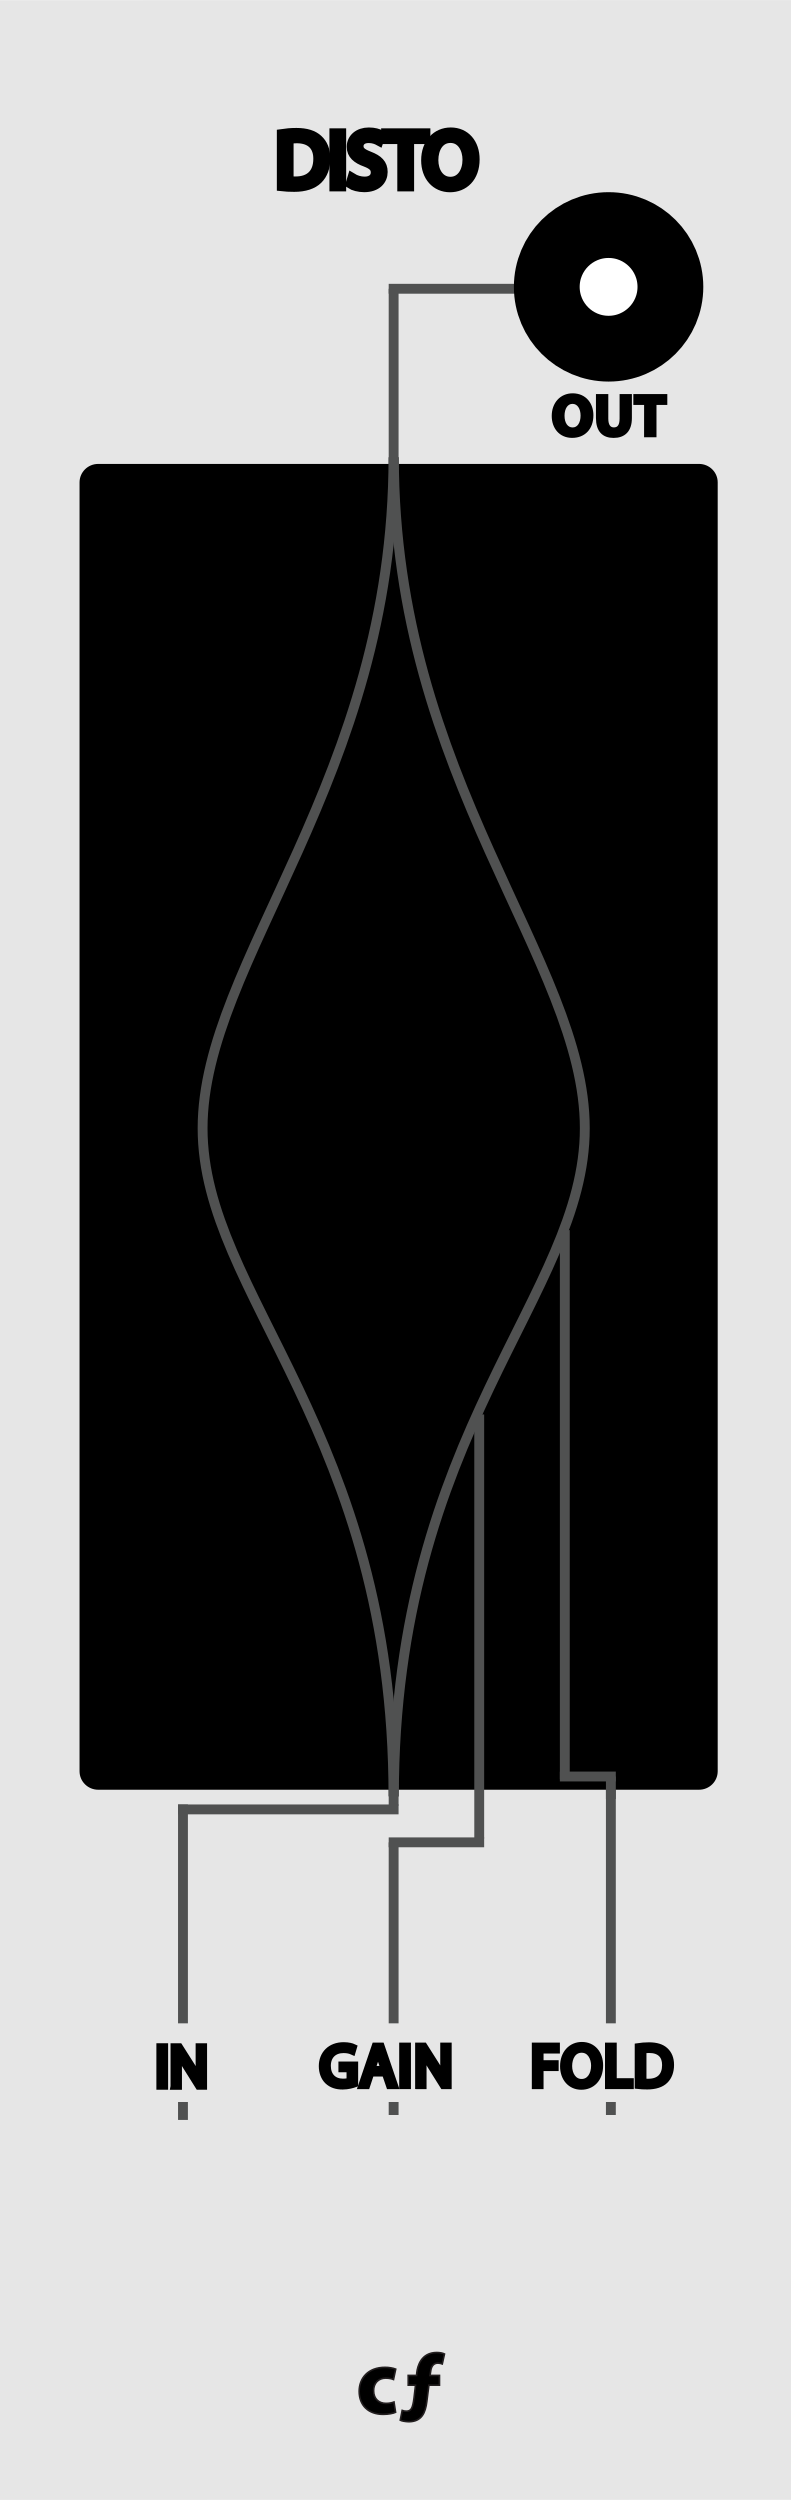
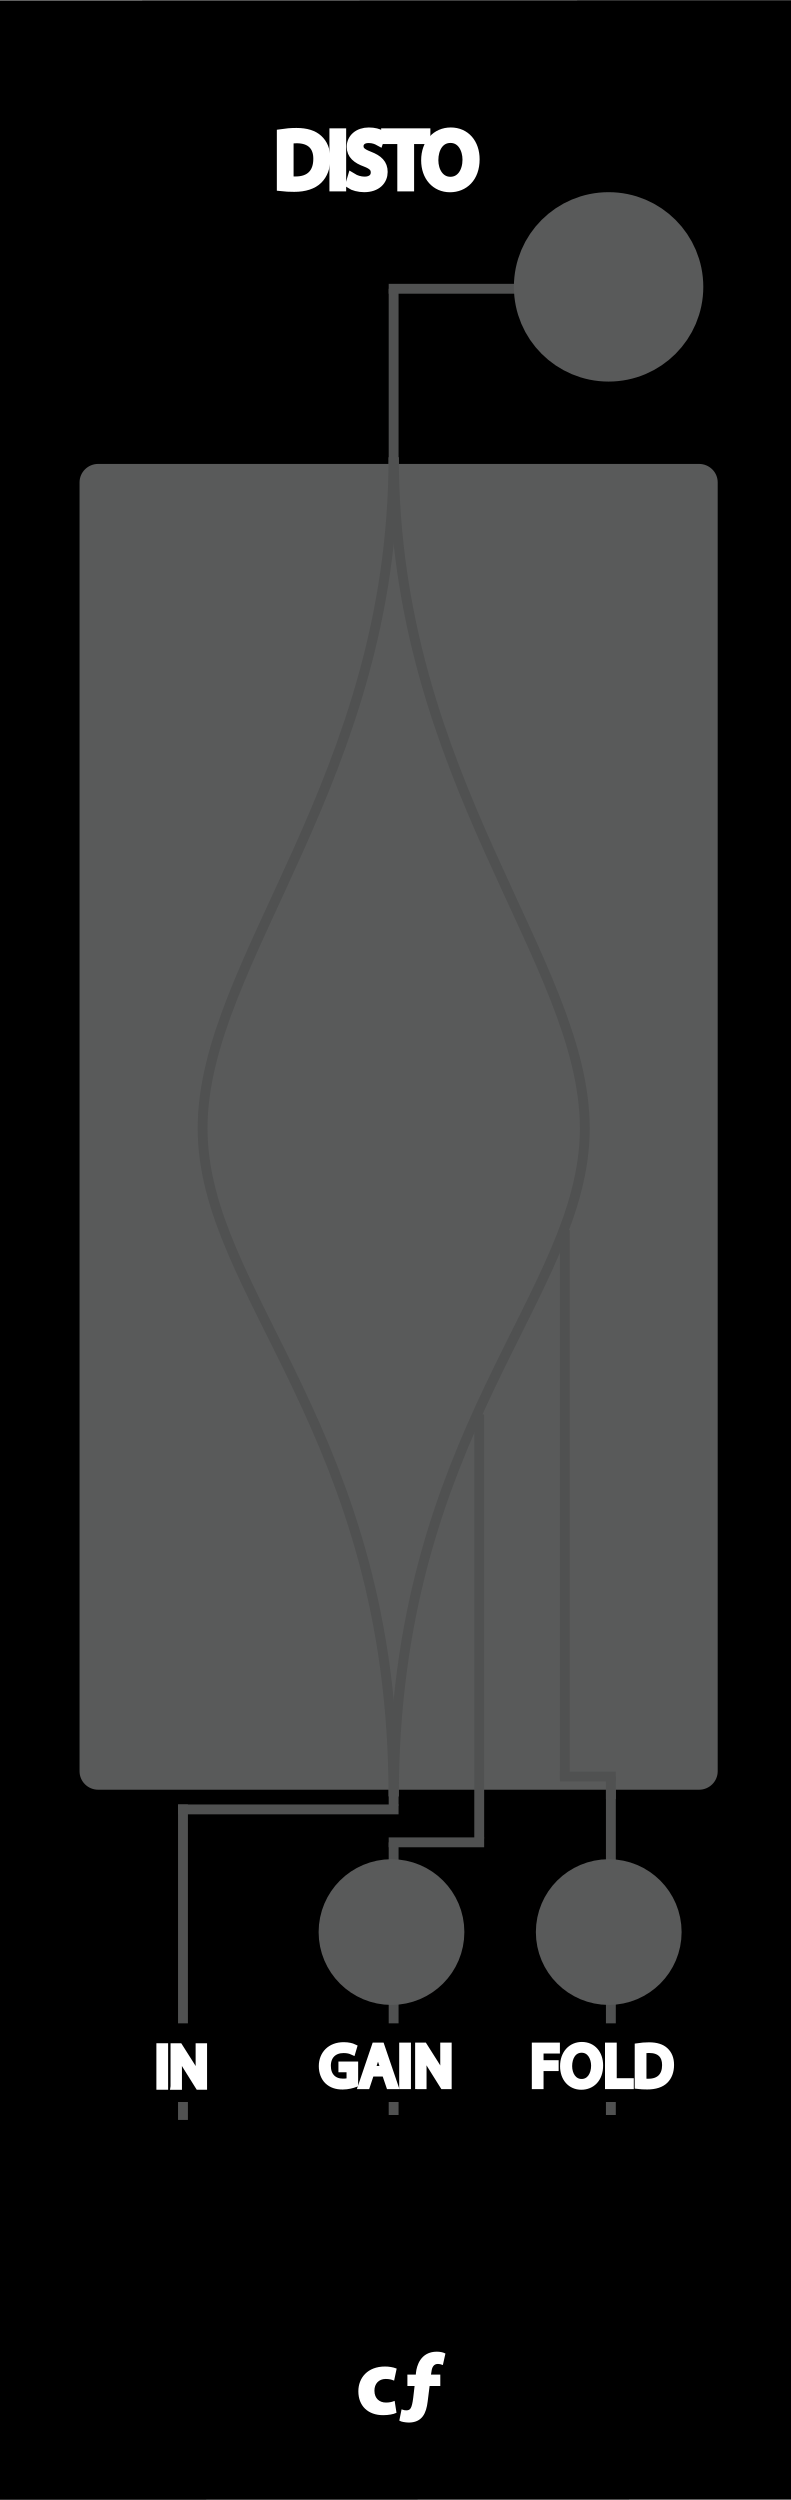
<svg xmlns="http://www.w3.org/2000/svg" version="1.1" id="svg4541" x="0px" y="0px" width="120.18px" height="380px" viewBox="0 0 120.18 380" enable-background="new 0 0 120.18 380" xml:space="preserve">
  <g>
-     <path fill="#E6E6E6" d="M-7.693,0.065l135.566-0.042v379.911l-135.566,0.043V0.065z" />
+     <path d="M-7.693,0.065l135.566-0.042v379.911l-135.566,0.043V0.065z" />
  </g>
  <line fill="none" stroke="#505151" stroke-width="1.5" stroke-miterlimit="10" x1="59.832" y1="274.448" x2="59.832" y2="43.892" />
  <line fill="none" stroke="#505151" stroke-width="1.5" stroke-linecap="square" stroke-miterlimit="10" x1="27.812" y1="321.479" x2="27.812" y2="275.034" />
  <line fill="none" stroke="#505151" stroke-width="1.5" stroke-miterlimit="10" x1="92.852" y1="321.479" x2="92.852" y2="177.978" />
  <line fill="none" stroke="#505151" stroke-width="1.5" stroke-miterlimit="10" x1="59.832" y1="321.479" x2="59.832" y2="280.036" />
  <path fill="none" stroke="#505151" stroke-width="1.5" stroke-miterlimit="10" d="M81.34,334.008" />
  <path fill="none" stroke="#505151" stroke-width="1.5" stroke-miterlimit="10" d="M69.84,334.008" />
  <g>
-     <path stroke="#231F20" stroke-width="0.25" stroke-miterlimit="10" d="M60.129,366.671c-0.378,0.168-1.092,0.31-1.899,0.31   c-2.22,0-3.635-1.347-3.635-3.502c0-2.004,1.373-3.644,3.929-3.644c0.562,0,1.188,0.101,1.625,0.269l-0.336,1.582   c-0.259-0.104-0.637-0.211-1.188-0.211c-1.12,0-1.854,0.799-1.835,1.92c0,1.26,0.841,1.92,1.877,1.92   c0.505,0,0.896-0.086,1.22-0.211L60.129,366.671z" />
-     <path stroke="#231F20" stroke-width="0.25" stroke-miterlimit="10" d="M62.045,361.066h1.271l0.042-0.447   c0.105-0.938,0.643-3.039,3.04-3.039c0.479,0,0.911,0.098,1.163,0.225l-0.336,1.514c-0.169-0.062-0.396-0.127-0.659-0.127   c-0.688,0-1.024,0.517-1.108,1.271l-0.096,0.604H66.8v1.482h-1.61l-0.312,2.493c-0.211,1.709-0.785,3.063-2.771,3.063   c-0.564-0.021-1.062-0.125-1.271-0.234l0.294-1.48c0.21,0.084,0.438,0.108,0.659,0.108c0.688-0.019,0.938-0.396,1.14-1.985   l0.229-1.965H62.05v-1.482H62.045L62.045,361.066z" />
+     <path fill="#FFFFFF" stroke="#FFFFFF" stroke-width="0.25" stroke-miterlimit="10" d="M60.129,366.671   c-0.378,0.168-1.092,0.31-1.899,0.31c-2.22,0-3.635-1.347-3.635-3.502c0-2.004,1.373-3.644,3.929-3.644   c0.562,0,1.188,0.101,1.625,0.269l-0.336,1.582c-0.259-0.104-0.637-0.211-1.188-0.211c-1.12,0-1.854,0.799-1.835,1.92   c0,1.26,0.841,1.92,1.877,1.92c0.505,0,0.896-0.086,1.22-0.211L60.129,366.671z" />
+     <path fill="#FFFFFF" stroke="#FFFFFF" stroke-width="0.25" stroke-miterlimit="10" d="M62.045,361.066h1.271l0.042-0.447   c0.105-0.938,0.644-3.039,3.04-3.039c0.479,0,0.911,0.098,1.163,0.225l-0.336,1.514c-0.169-0.062-0.396-0.127-0.659-0.127   c-0.688,0-1.023,0.518-1.107,1.271l-0.097,0.604H66.8v1.482h-1.61l-0.312,2.493c-0.211,1.709-0.785,3.063-2.771,3.063   c-0.563-0.021-1.062-0.125-1.271-0.234l0.294-1.48c0.21,0.084,0.438,0.108,0.659,0.108c0.688-0.019,0.938-0.396,1.14-1.985   l0.229-1.965H62.05v-1.482H62.045L62.045,361.066z" />
  </g>
  <path fill="none" stroke="#6C6C6D" stroke-miterlimit="10" d="M84.956,272.529" />
  <path fill="none" stroke="#6C6C6D" stroke-miterlimit="10" d="M51.257,262.523" />
  <path fill="none" stroke="#6C6C6D" stroke-miterlimit="10" d="M51.257,282.539" />
  <path fill="none" stroke="#6C6C6D" stroke-miterlimit="10" d="M38.465,282.539" />
  <path fill="none" stroke="#6C6C6D" stroke-miterlimit="10" d="M84.956,327.561" />
  <path fill="none" stroke="#6C6C6D" stroke-miterlimit="10" d="M57.261,322.559" />
  <path fill="none" stroke="#6C6C6D" stroke-miterlimit="10" d="M84.956,297.542" />
  <path fill="none" stroke="#6C6C6D" stroke-miterlimit="10" d="M51.257,292.541" />
  <path fill="none" stroke="#303232" stroke-miterlimit="10" d="M60.833,312.561" />
  <path fill="none" stroke="#303232" stroke-miterlimit="10" d="M44.469,312.561" />
  <path fill="none" stroke="#303232" stroke-miterlimit="10" d="M84.956,282.535" />
  <path fill="none" stroke="#303232" stroke-miterlimit="10" d="M60.833,272.529" />
  <path fill="none" stroke="#303232" stroke-miterlimit="10" d="M84.956,337.564" />
  <path fill="none" stroke="#303232" stroke-miterlimit="10" d="M60.833,332.564" />
  <path fill="none" stroke="#303232" stroke-miterlimit="10" d="M85.957,307.548" />
  <path fill="none" stroke="#303232" stroke-miterlimit="10" d="M61.195,302.547" />
  <path fill="none" stroke="#6C6C6D" stroke-miterlimit="10" d="M51.089,262.523" />
  <path fill="none" stroke="#6C6C6D" stroke-miterlimit="10" d="M57.093,322.559" />
  <path fill="none" stroke="#303232" stroke-miterlimit="10" d="M61.095,272.529" />
  <path fill="none" stroke="#303232" stroke-miterlimit="10" d="M61.095,332.564" />
  <g>
-     <path stroke="#000000" stroke-width="0.5" stroke-miterlimit="10" d="M89.946,63.118c0,1.985-1.196,3.19-2.979,3.19   c-1.8,0-2.854-1.354-2.854-3.088c0-1.813,1.153-3.188,2.946-3.188C88.927,60.051,89.946,61.446,89.946,63.118z M85.559,63.2   c0,1.188,0.562,2.023,1.479,2.023c0.928,0,1.459-0.883,1.459-2.061c0-1.092-0.521-2.025-1.478-2.025   C86.1,61.141,85.559,62.021,85.559,63.2z" />
+     <path stroke="#000000" stroke-width="0.5" stroke-miterlimit="10" d="M89.946,63.118c0,1.985-1.195,3.19-2.979,3.19   c-1.8,0-2.854-1.354-2.854-3.088c0-1.813,1.153-3.188,2.946-3.188C88.927,60.051,89.946,61.446,89.946,63.118z M85.559,63.2   c0,1.188,0.562,2.023,1.479,2.023c0.928,0,1.459-0.883,1.459-2.061c0-1.092-0.521-2.025-1.479-2.025   C86.1,61.141,85.559,62.021,85.559,63.2z" />
    <path stroke="#000000" stroke-width="0.5" stroke-miterlimit="10" d="M92.212,60.148v3.492c0,1.045,0.396,1.576,1.1,1.576   c0.729,0,1.116-0.513,1.116-1.576v-3.492h1.369v3.402c0,1.866-0.945,2.764-2.53,2.764c-1.521,0-2.433-0.846-2.433-2.774v-3.391   L92.212,60.148L92.212,60.148z" />
    <path stroke="#000000" stroke-width="0.5" stroke-miterlimit="10" d="M98.154,61.303h-1.637v-1.151h4.664v1.151h-1.646v4.914H98.15   L98.154,61.303L98.154,61.303z" />
  </g>
-   <path d="M109.09,269.232c0,1.549-1.271,2.807-2.835,2.807h-91.33c-1.565,0-2.834-1.258-2.834-2.807V73.323  c0-1.549,1.269-2.806,2.834-2.806h91.331c1.562,0,2.835,1.256,2.835,2.806l-0.001,100.814V269.232z" />
+   <path fill="#595A5A" d="M109.09,269.232c0,1.549-1.271,2.807-2.835,2.807h-91.33c-1.565,0-2.834-1.258-2.834-2.807V73.323  c0-1.549,1.269-2.806,2.834-2.806h91.331c1.562,0,2.835,1.256,2.835,2.806l-0.001,100.814V269.232z" />
  <path fill="none" stroke="#505151" stroke-width="1.5" stroke-miterlimit="10" d="M57.318,167" />
  <path fill="none" stroke="#505151" stroke-width="1.5" stroke-miterlimit="10" d="M56.832,334.008" />
  <path fill="none" stroke="#505151" stroke-width="1.5" stroke-miterlimit="10" d="M92.339,167" />
-   <rect x="7.924" y="307.548" fill="#E6E6E6" width="99.667" height="11.955" />
+   <rect x="7.924" y="307.548" width="99.667" height="11.955" />
  <line fill="none" stroke="#505151" stroke-width="1.5" stroke-linecap="square" stroke-miterlimit="10" x1="59.832" y1="275.029" x2="27.812" y2="275.029" />
  <line fill="none" stroke="#505151" stroke-width="1.5" stroke-linecap="square" stroke-miterlimit="10" x1="81.842" y1="43.893" x2="59.832" y2="43.893" />
-   <circle fill="#FFFFFF" stroke="#000000" stroke-width="10" stroke-miterlimit="10" cx="92.506" cy="43.605" r="9.395" />
+   <circle fill="#595A5A" stroke="#595A5A" stroke-width="10" stroke-miterlimit="10" cx="92.506" cy="43.605" r="9.395" />
  <g>
-     <path stroke="#000000" stroke-miterlimit="10" d="M25.054,311.073v6.067h-0.783v-6.067H25.054z" />
-     <path stroke="#000000" stroke-miterlimit="10" d="M26.422,317.141v-6.063h0.854l1.944,3.065c0.45,0.711,0.801,1.354,1.089,1.976   l0.021-0.013c-0.072-0.811-0.094-1.549-0.094-2.494v-2.534h0.738v6.063h-0.792l-1.927-3.078c-0.423-0.676-0.828-1.369-1.134-2.022   l-0.027,0.009c0.045,0.77,0.063,1.495,0.063,2.503v2.597h-0.737L26.422,317.141L26.422,317.141z" />
+     <path fill="#FFFFFF" stroke="#FFFFFF" stroke-miterlimit="10" d="M25.054,311.073v6.067h-0.783v-6.067H25.054z" />
+     <path fill="#FFFFFF" stroke="#FFFFFF" stroke-miterlimit="10" d="M26.422,317.141v-6.062h0.854l1.944,3.064   c0.45,0.711,0.801,1.354,1.089,1.977l0.021-0.014c-0.072-0.811-0.095-1.549-0.095-2.494v-2.533h0.738v6.062h-0.792l-1.927-3.078   c-0.423-0.676-0.828-1.369-1.134-2.021l-0.027,0.009c0.045,0.771,0.063,1.495,0.063,2.503v2.598H26.42L26.422,317.141   L26.422,317.141z" />
  </g>
  <g>
-     <path stroke="#000000" stroke-width="1.5" stroke-miterlimit="10" d="M42.831,20.366c0.636-0.096,1.391-0.168,2.219-0.168   c1.499,0,2.566,0.348,3.274,1.007c0.72,0.66,1.14,1.595,1.14,2.902c0,1.319-0.408,2.399-1.164,3.143   c-0.755,0.755-2.003,1.163-3.574,1.163c-0.744,0-1.367-0.036-1.895-0.096V20.366z M43.875,27.514   c0.264,0.048,0.646,0.06,1.055,0.06c2.231,0,3.442-1.248,3.442-3.43c0.012-1.907-1.067-3.118-3.274-3.118   c-0.54,0-0.947,0.048-1.223,0.108V27.514z" />
-     <path stroke="#000000" stroke-width="1.5" stroke-miterlimit="10" d="M51.866,20.258v8.083h-1.043v-8.083H51.866z" />
-     <path stroke="#000000" stroke-width="1.5" stroke-miterlimit="10" d="M53.547,27.07c0.468,0.288,1.151,0.528,1.871,0.528   c1.066,0,1.689-0.563,1.689-1.379c0-0.755-0.432-1.187-1.521-1.607c-1.319-0.468-2.135-1.151-2.135-2.291   c0-1.259,1.043-2.195,2.614-2.195c0.827,0,1.428,0.192,1.787,0.396l-0.288,0.852c-0.264-0.144-0.804-0.384-1.535-0.384   c-1.103,0-1.522,0.66-1.522,1.211c0,0.755,0.492,1.127,1.606,1.559c1.367,0.528,2.062,1.188,2.062,2.375   c0,1.247-0.922,2.327-2.83,2.327c-0.779,0-1.631-0.228-2.062-0.516L53.547,27.07z" />
-     <path stroke="#000000" stroke-width="1.5" stroke-miterlimit="10" d="M61.14,21.146h-2.458v-0.888h5.984v0.888h-2.472v7.196H61.14   V21.146z" />
-     <path stroke="#000000" stroke-width="1.5" stroke-miterlimit="10" d="M72.153,24.216c0,2.782-1.69,4.257-3.754,4.257   c-2.134,0-3.634-1.655-3.634-4.102c0-2.567,1.596-4.246,3.754-4.246C70.726,20.126,72.153,21.817,72.153,24.216z M65.881,24.348   c0,1.727,0.935,3.274,2.578,3.274c1.653,0,2.59-1.523,2.59-3.358c0-1.607-0.839-3.286-2.578-3.286   C66.743,20.978,65.881,22.572,65.881,24.348z" />
+     <path fill="#FFFFFF" stroke="#FFFFFF" stroke-width="1.5" stroke-miterlimit="10" d="M42.831,20.366   c0.636-0.096,1.391-0.168,2.219-0.168c1.499,0,2.566,0.348,3.274,1.007c0.72,0.66,1.14,1.595,1.14,2.902   c0,1.319-0.408,2.399-1.164,3.143c-0.755,0.755-2.003,1.163-3.574,1.163c-0.744,0-1.367-0.036-1.895-0.096V20.366z M43.875,27.514   c0.264,0.048,0.646,0.06,1.055,0.06c2.231,0,3.442-1.248,3.442-3.43c0.012-1.907-1.067-3.118-3.274-3.118   c-0.54,0-0.947,0.048-1.223,0.108V27.514z" />
+     <path fill="#FFFFFF" stroke="#FFFFFF" stroke-width="1.5" stroke-miterlimit="10" d="M51.866,20.258v8.083h-1.043v-8.083H51.866z" />
+     <path fill="#FFFFFF" stroke="#FFFFFF" stroke-width="1.5" stroke-miterlimit="10" d="M53.547,27.07   c0.468,0.288,1.151,0.528,1.871,0.528c1.065,0,1.688-0.563,1.688-1.379c0-0.755-0.432-1.187-1.521-1.607   c-1.319-0.468-2.135-1.151-2.135-2.291c0-1.259,1.043-2.195,2.613-2.195c0.827,0,1.429,0.192,1.787,0.396l-0.288,0.852   C57.3,21.23,56.76,20.99,56.029,20.99c-1.103,0-1.521,0.66-1.521,1.211c0,0.755,0.492,1.127,1.605,1.559   c1.367,0.528,2.062,1.188,2.062,2.375c0,1.247-0.922,2.327-2.83,2.327c-0.779,0-1.631-0.228-2.062-0.516L53.547,27.07z" />
+     <path fill="#FFFFFF" stroke="#FFFFFF" stroke-width="1.5" stroke-miterlimit="10" d="M61.14,21.146h-2.458v-0.888h5.984v0.888   h-2.473v7.196H61.14V21.146z" />
+     <path fill="#FFFFFF" stroke="#FFFFFF" stroke-width="1.5" stroke-miterlimit="10" d="M72.153,24.216   c0,2.782-1.689,4.257-3.754,4.257c-2.134,0-3.634-1.655-3.634-4.102c0-2.567,1.596-4.246,3.754-4.246   C70.726,20.126,72.153,21.817,72.153,24.216z M65.881,24.348c0,1.727,0.935,3.274,2.578,3.274c1.652,0,2.59-1.523,2.59-3.358   c0-1.607-0.839-3.286-2.578-3.286C66.743,20.978,65.881,22.572,65.881,24.348z" />
  </g>
  <g>
-     <path stroke="#000000" stroke-miterlimit="10" d="M81.336,310.977h3.269v0.657H82.12v2.017h2.296v0.647H82.12v2.746h-0.783   L81.336,310.977L81.336,310.977z" />
-     <path stroke="#000000" stroke-miterlimit="10" d="M91.175,313.947c0,2.089-1.271,3.195-2.818,3.195   c-1.603,0-2.728-1.242-2.728-3.078c0-1.928,1.197-3.188,2.817-3.188C90.104,310.877,91.175,312.146,91.175,313.947z    M86.466,314.046c0,1.297,0.703,2.458,1.937,2.458c1.242,0,1.944-1.145,1.944-2.521c0-1.207-0.631-2.467-1.936-2.467   C87.115,311.518,86.466,312.714,86.466,314.046z" />
-     <path stroke="#000000" stroke-miterlimit="10" d="M92.46,310.977h0.783v5.41h2.593v0.657H92.46V310.977z" />
-     <path stroke="#000000" stroke-miterlimit="10" d="M96.978,311.059c0.479-0.072,1.045-0.127,1.666-0.127   c1.125,0,1.927,0.262,2.458,0.756c0.54,0.496,0.854,1.197,0.854,2.18c0,0.99-0.307,1.801-0.873,2.357   c-0.567,0.567-1.503,0.873-2.684,0.873c-0.559,0-1.025-0.025-1.423-0.07L96.978,311.059L96.978,311.059z M97.761,316.423   c0.198,0.036,0.486,0.045,0.793,0.045c1.674,0,2.583-0.937,2.583-2.575c0.01-1.431-0.801-2.34-2.457-2.34   c-0.405,0-0.712,0.035-0.919,0.081V316.423z" />
+     <path fill="#FFFFFF" stroke="#FFFFFF" stroke-miterlimit="10" d="M81.336,310.977h3.269v0.657H82.12v2.017h2.296v0.647H82.12v2.746   h-0.783L81.336,310.977L81.336,310.977z" />
+     <path fill="#FFFFFF" stroke="#FFFFFF" stroke-miterlimit="10" d="M91.175,313.947c0,2.089-1.271,3.195-2.818,3.195   c-1.603,0-2.728-1.242-2.728-3.078c0-1.929,1.197-3.188,2.816-3.188C90.104,310.877,91.175,312.146,91.175,313.947z    M86.466,314.046c0,1.297,0.703,2.458,1.937,2.458c1.242,0,1.944-1.145,1.944-2.521c0-1.207-0.631-2.467-1.936-2.467   C87.115,311.518,86.466,312.714,86.466,314.046z" />
+     <path fill="#FFFFFF" stroke="#FFFFFF" stroke-miterlimit="10" d="M92.46,310.977h0.783v5.41h2.593v0.657H92.46V310.977z" />
+     <path fill="#FFFFFF" stroke="#FFFFFF" stroke-miterlimit="10" d="M96.978,311.059c0.479-0.072,1.045-0.127,1.666-0.127   c1.125,0,1.927,0.262,2.458,0.756c0.54,0.496,0.854,1.197,0.854,2.181c0,0.989-0.308,1.801-0.873,2.356   c-0.567,0.567-1.503,0.873-2.685,0.873c-0.559,0-1.024-0.025-1.423-0.07L96.978,311.059L96.978,311.059z M97.761,316.423   c0.198,0.036,0.486,0.045,0.793,0.045c1.674,0,2.583-0.937,2.583-2.575c0.01-1.431-0.801-2.34-2.457-2.34   c-0.405,0-0.712,0.035-0.919,0.081V316.423z" />
  </g>
  <g>
-     <path stroke="#000000" stroke-miterlimit="10" d="M53.937,316.773c-0.351,0.125-1.044,0.334-1.863,0.334   c-0.919,0-1.675-0.234-2.27-0.803c-0.521-0.504-0.846-1.313-0.846-2.26c0.009-1.811,1.251-3.133,3.286-3.133   c0.702,0,1.251,0.152,1.513,0.279l-0.189,0.639c-0.323-0.145-0.729-0.262-1.341-0.262c-1.477,0-2.439,0.918-2.439,2.439   c0,1.54,0.927,2.449,2.341,2.449c0.513,0,0.864-0.072,1.044-0.162v-1.811h-1.233v-0.629h1.999L53.937,316.773L53.937,316.773z" />
-     <path stroke="#000000" stroke-miterlimit="10" d="M56.384,315.136l-0.63,1.908h-0.811l2.062-6.067h0.945l2.069,6.067h-0.837   l-0.647-1.908H56.384z M58.373,314.523l-0.595-1.748c-0.135-0.396-0.225-0.756-0.314-1.106h-0.019   c-0.09,0.36-0.188,0.729-0.306,1.099l-0.594,1.756H58.373L58.373,314.523z" />
-     <path stroke="#000000" stroke-miterlimit="10" d="M61.962,310.977v6.067h-0.783v-6.067H61.962z" />
-     <path stroke="#000000" stroke-miterlimit="10" d="M63.6,317.044v-6.067h0.855l1.943,3.069c0.45,0.711,0.803,1.351,1.09,1.972   l0.019-0.009c-0.071-0.811-0.09-1.549-0.09-2.493v-2.539h0.737v6.067h-0.792l-1.927-3.079c-0.423-0.675-0.828-1.367-1.135-2.025   l-0.026,0.01c0.045,0.766,0.062,1.494,0.062,2.503v2.593L63.6,317.044L63.6,317.044z" />
+     <path fill="#FFFFFF" stroke="#FFFFFF" stroke-miterlimit="10" d="M53.937,316.773c-0.351,0.125-1.044,0.334-1.862,0.334   c-0.92,0-1.676-0.234-2.271-0.803c-0.521-0.505-0.846-1.313-0.846-2.261c0.009-1.812,1.251-3.133,3.286-3.133   c0.701,0,1.251,0.151,1.513,0.278l-0.189,0.64c-0.322-0.146-0.729-0.263-1.341-0.263c-1.477,0-2.438,0.918-2.438,2.439   c0,1.54,0.927,2.449,2.341,2.449c0.513,0,0.864-0.072,1.044-0.162v-1.811H51.94v-0.629h1.999L53.937,316.773L53.937,316.773z" />
+     <path fill="#FFFFFF" stroke="#FFFFFF" stroke-miterlimit="10" d="M56.384,315.136l-0.63,1.908h-0.812l2.062-6.067h0.945   l2.068,6.067h-0.837l-0.646-1.908H56.384z M58.373,314.523l-0.596-1.748c-0.135-0.396-0.225-0.756-0.313-1.106h-0.02   c-0.09,0.36-0.188,0.729-0.306,1.099l-0.594,1.756H58.373L58.373,314.523z" />
+     <path fill="#FFFFFF" stroke="#FFFFFF" stroke-miterlimit="10" d="M61.962,310.977v6.067h-0.783v-6.067H61.962z" />
+     <path fill="#FFFFFF" stroke="#FFFFFF" stroke-miterlimit="10" d="M63.6,317.044v-6.067h0.855l1.942,3.069   c0.45,0.711,0.804,1.351,1.09,1.972l0.02-0.009c-0.071-0.811-0.09-1.549-0.09-2.493v-2.539h0.736v6.067h-0.792l-1.927-3.079   c-0.423-0.675-0.828-1.367-1.135-2.025l-0.026,0.011c0.045,0.766,0.062,1.493,0.062,2.503v2.593L63.6,317.044L63.6,317.044z" />
  </g>
  <path fill="none" stroke="#505151" stroke-width="1.5" stroke-miterlimit="10" d="M59.809,273.057  c0-55.557-29.014-76.168-29.014-101.557c0-25.5,29.014-53,29.014-102" />
  <path fill="none" stroke="#505151" stroke-width="1.5" stroke-miterlimit="10" d="M59.874,273.057  c0-55.557,29.016-76.168,29.016-101.557c0-25.5-29.016-53-29.016-102" />
  <line fill="none" stroke="#505151" stroke-width="1.5" stroke-linecap="square" stroke-miterlimit="10" x1="72.841" y1="280.035" x2="59.832" y2="280.035" />
  <line fill="none" stroke="#505151" stroke-width="1.5" stroke-miterlimit="10" x1="72.842" y1="279.453" x2="72.842" y2="214.997" />
  <line fill="none" stroke="#505151" stroke-width="1.5" stroke-miterlimit="10" x1="85.851" y1="270.443" x2="85.851" y2="186.979" />
  <line fill="none" stroke="#505151" stroke-width="1.5" stroke-linecap="square" stroke-miterlimit="10" x1="92.853" y1="270.029" x2="85.85" y2="270.029" />
  <line fill="none" stroke="#505151" stroke-width="1.5" stroke-miterlimit="10" x1="92.852" y1="273.451" x2="92.852" y2="270.029" />
+   <circle fill="#595A5A" stroke="#595A5A" stroke-width="7.694" stroke-miterlimit="10" cx="59.507" cy="293.675" r="7.229" />
+   <circle fill="#595A5A" stroke="#595A5A" stroke-width="7.694" stroke-miterlimit="10" cx="92.528" cy="293.675" r="7.229" />
</svg>
